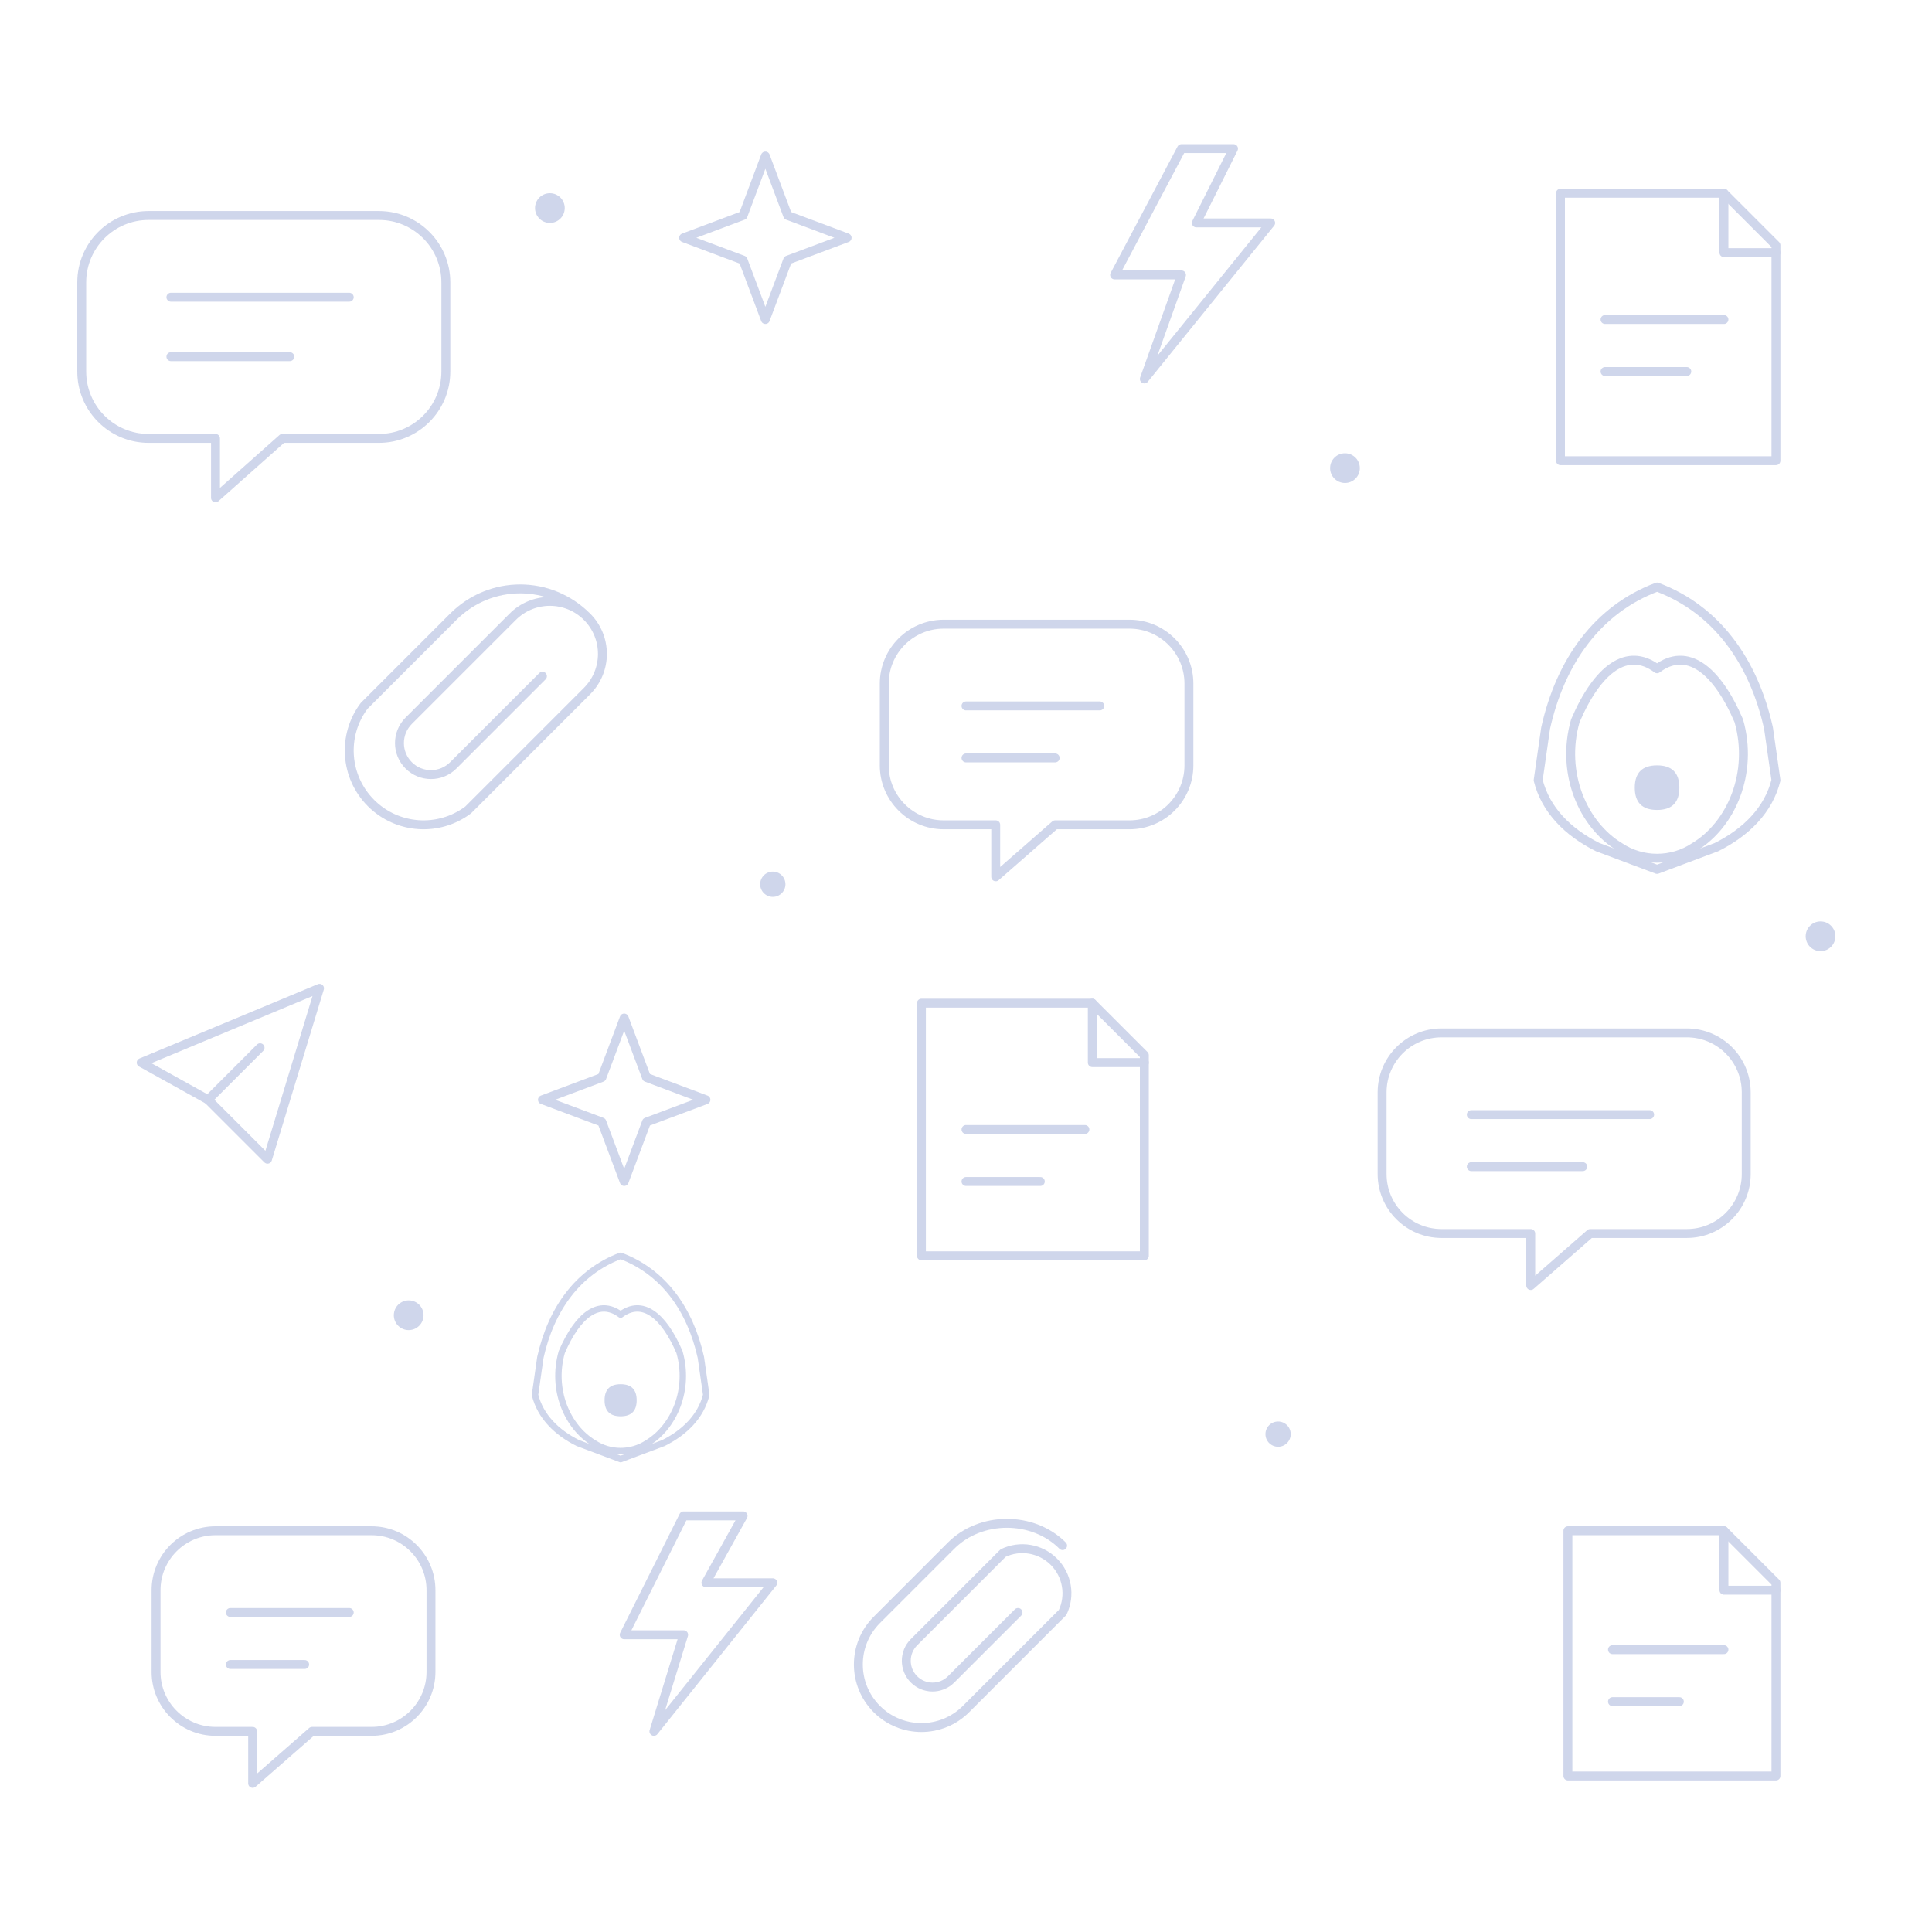
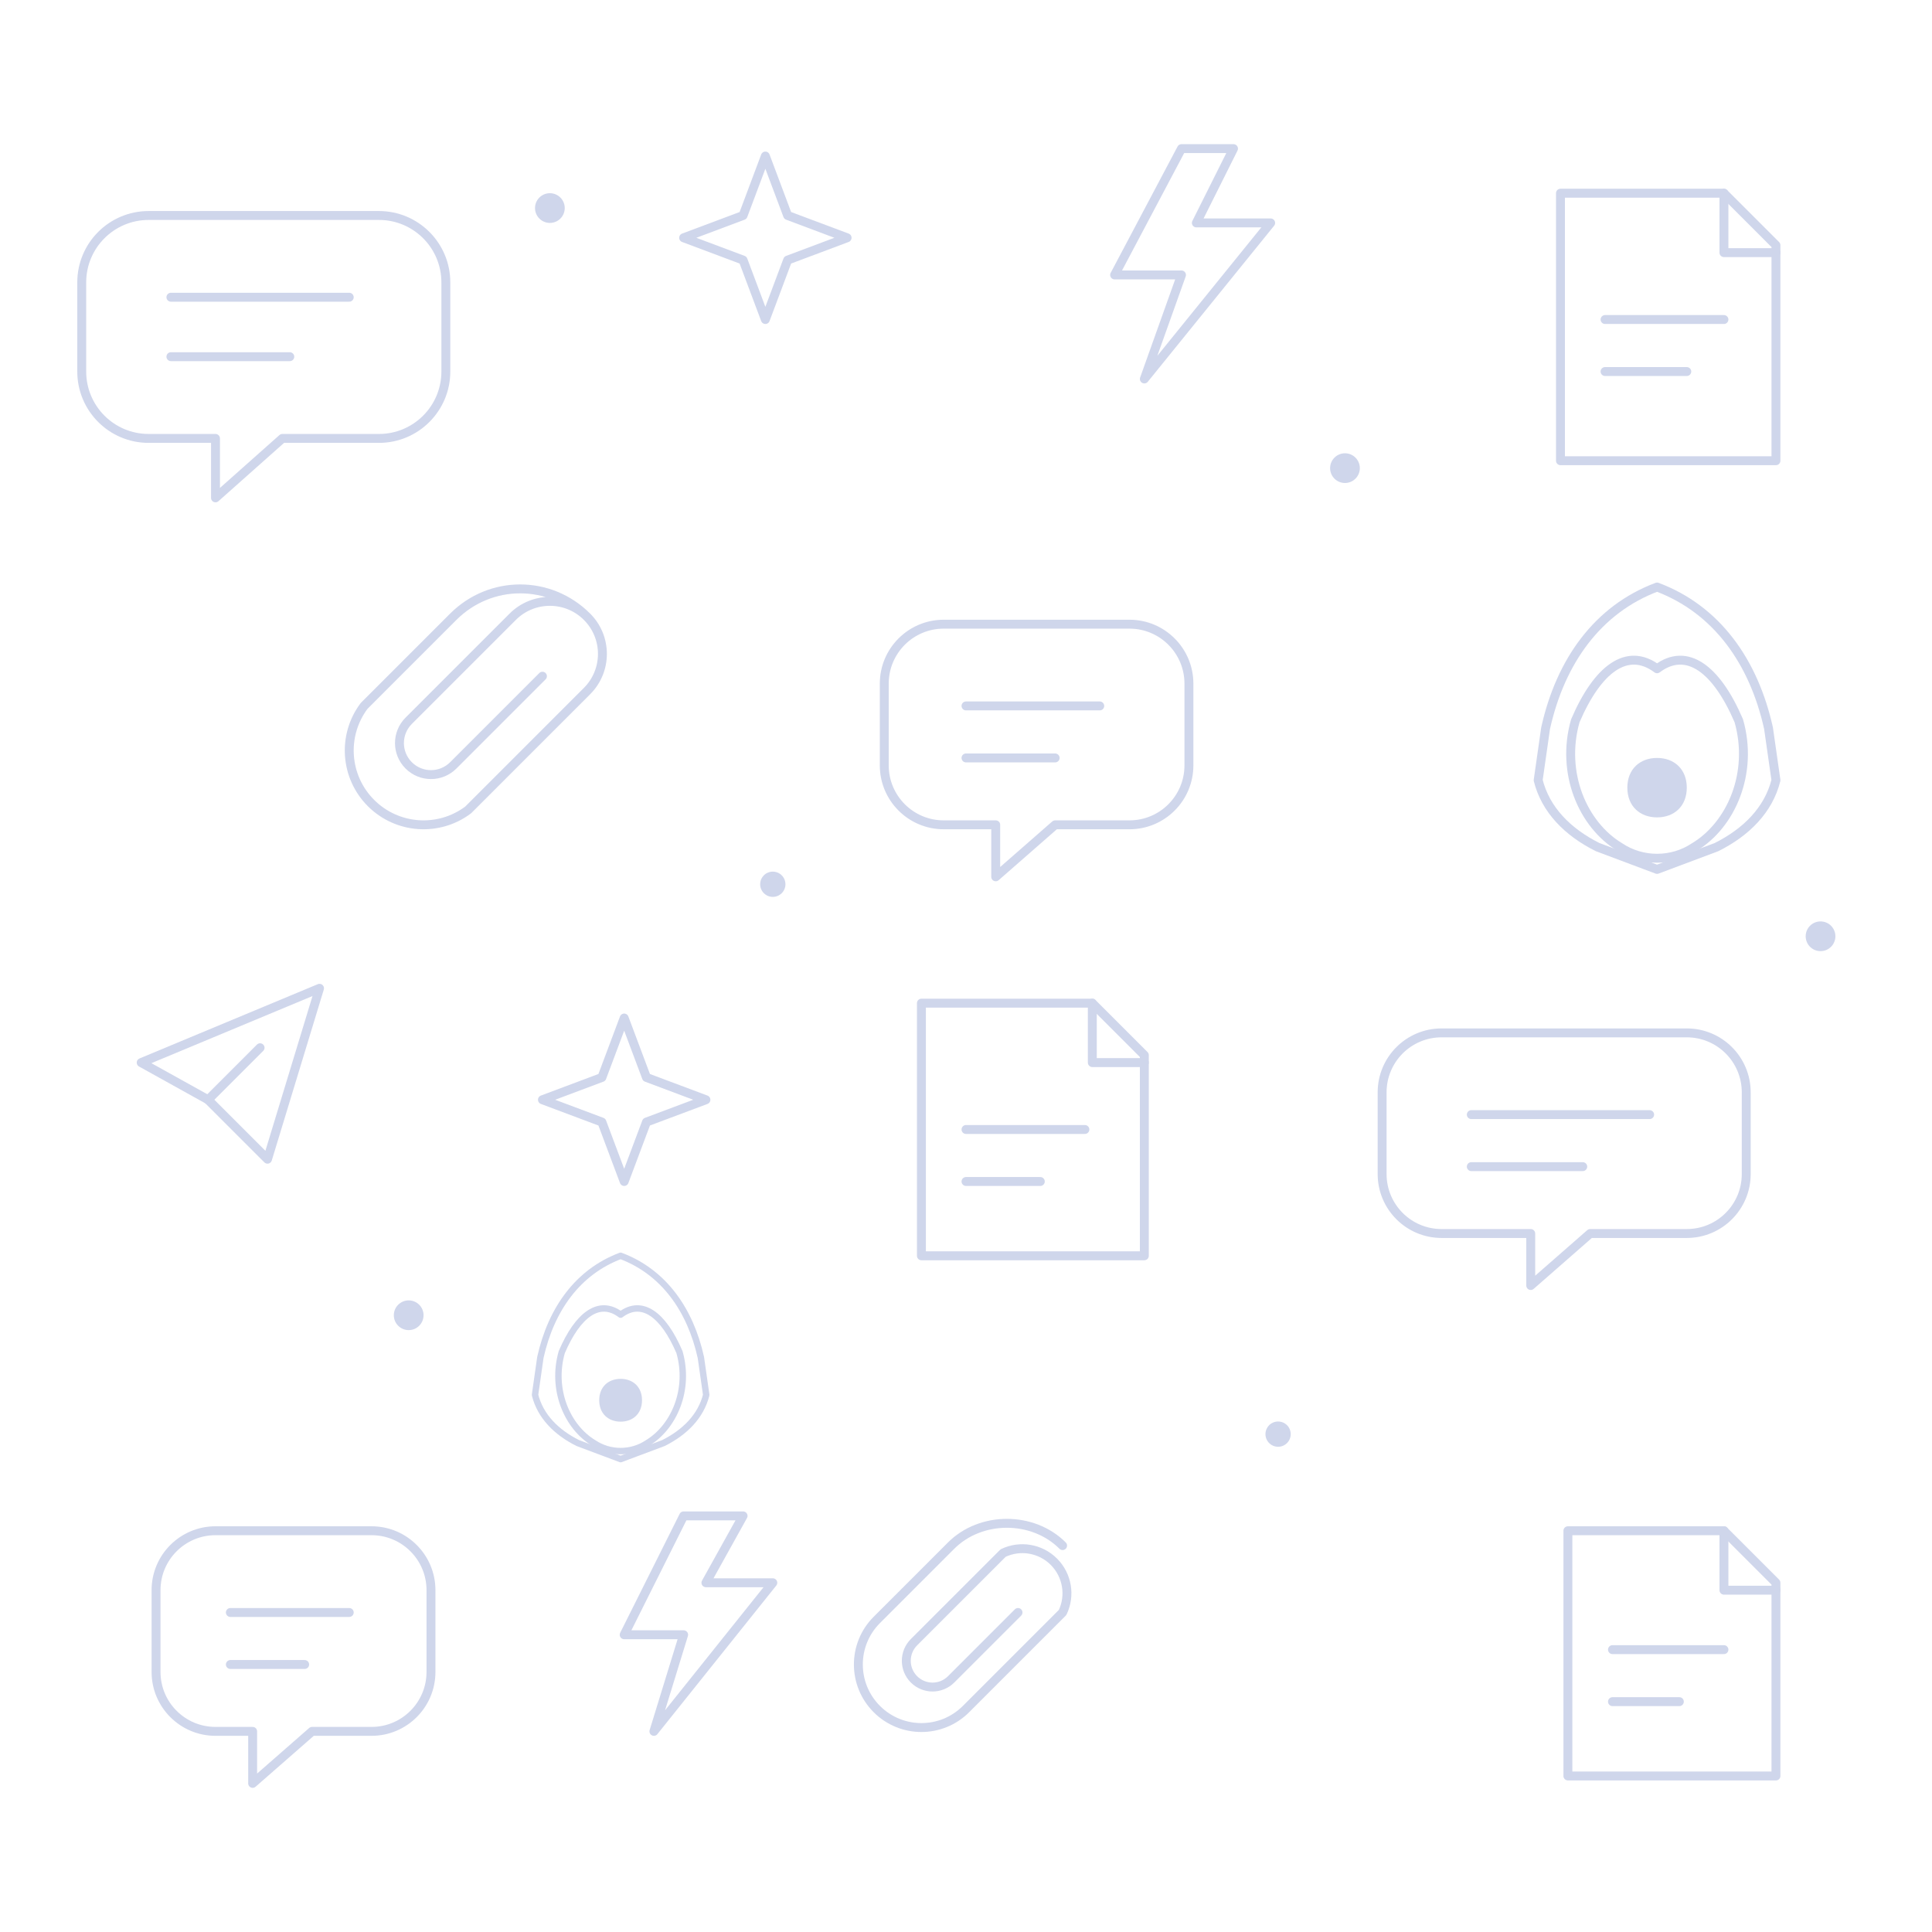
<svg xmlns="http://www.w3.org/2000/svg" width="260" height="260" viewBox="0 0 260 260">
  <g fill="none" stroke="#8293ca" stroke-linecap="round" stroke-linejoin="round" stroke-width="1.2" opacity=".38">
    <path d="M20 29h31a9 9 0 0 1 9 9v12a9 9 0 0 1-9 9H38l-9 8v-8h-9a9 9 0 0 1-9-9V38a9 9 0 0 1 9-9z" />
    <path d="M23 40h24M23 48h16" />
    <path d="M103 21l3 8 8 3-8 3-3 8-3-8-8-3 8-3z" />
    <path d="M159 20l-9 17h9l-5 14 17-21h-10l5-10z" />
    <path d="M210 26h22l7 7v29h-29z" />
    <path d="M232 26v8h7M216 43h16M216 50h11" />
    <path d="M79 83c-5-5-13-5-18 0l-12 12a10 10 0 0 0 14 14l16-16a7 7 0 0 0-10-10L55 97a4 4 0 0 0 6 6l12-12" />
    <path d="M127 84h25a8 8 0 0 1 8 8v11a8 8 0 0 1-8 8h-10l-8 7v-7h-7a8 8 0 0 1-8-8V92a8 8 0 0 1 8-8z" />
    <path d="M130 95h18M130 102h12" />
    <g transform="translate(207 79)">
      <path d="M16 0C8 3 3 10 1 19L0 26c1 4 4 7 8 9l8 3 8-3c4-2 7-5 8-9l-1-7C29 10 24 3 16 0z" />
      <path d="M5 18c3-7 7-10 11-7 4-3 8 0 11 7 2 7-1 14-6 17-3 2-7 2-10 0-5-3-8-10-6-17z" />
-       <path d="M13 27c0-2 1-3 3-3s3 1 3 3-1 3-3 3-3-1-3-3z" fill="#8293ca" stroke="none" />
+       <path d="M12 27c0-2.5 1.7-4 4-4s4 1.5 4 4-1.7 4-4 4-4-1.5-4-4z" fill="#8293ca" stroke="none" />
    </g>
    <path d="M19 143l24-10-7 23-8-8-9-5z" />
    <path d="M28 148l7-7" />
    <path d="M84 137l3 8 8 3-8 3-3 8-3-8-8-3 8-3z" />
    <path d="M124 135h23l7 7v27h-30z" />
    <path d="M147 135v8h7M130 152h16M130 159h10" />
    <path d="M194 139h33a8 8 0 0 1 8 8v11a8 8 0 0 1-8 8h-13l-8 7v-7h-12a8 8 0 0 1-8-8v-11a8 8 0 0 1 8-8z" />
    <path d="M198 150h24M198 157h15" />
    <path d="M29 206h21a8 8 0 0 1 8 8v11a8 8 0 0 1-8 8h-8l-8 7v-7h-5a8 8 0 0 1-8-8v-11a8 8 0 0 1 8-8z" />
    <path d="M31 217h16M31 224h10" />
    <path d="M92 204l-8 16h8l-4 13 16-20h-9l5-9z" />
    <g transform="translate(72 169) scale(.72)">
      <path d="M16 0C8 3 3 10 1 19L0 26c1 4 4 7 8 9l8 3 8-3c4-2 7-5 8-9l-1-7C29 10 24 3 16 0z" />
      <path d="M5 18c3-7 7-10 11-7 4-3 8 0 11 7 2 7-1 14-6 17-3 2-7 2-10 0-5-3-8-10-6-17z" />
-       <path d="M13 27c0-2 1-3 3-3s3 1 3 3-1 3-3 3-3-1-3-3z" fill="#8293ca" stroke="none" />
+       <path d="M12 27c0-2.5 1.7-4 4-4s4 1.5 4 4-1.7 4-4 4-4-1.5-4-4z" fill="#8293ca" stroke="none" />
    </g>
    <path d="M143 208c-4-4-11-4-15 0l-10 10a8 8 0 0 0 12 12l13-13a6 6 0 0 0-8-8l-12 12a3 3 0 0 0 5 5l9-9" />
    <path d="M211 206h21l7 7v26h-28z" />
    <path d="M232 206v8h7M217 222h15M217 229h9" />
    <circle cx="74" cy="28" r="2" fill="#8293ca" stroke="none" />
    <circle cx="181" cy="63" r="2" fill="#8293ca" stroke="none" />
    <circle cx="104" cy="119" r="1.7" fill="#8293ca" stroke="none" />
    <circle cx="55" cy="177" r="2" fill="#8293ca" stroke="none" />
    <circle cx="172" cy="193" r="1.7" fill="#8293ca" stroke="none" />
    <circle cx="245" cy="126" r="2" fill="#8293ca" stroke="none" />
  </g>
</svg>
